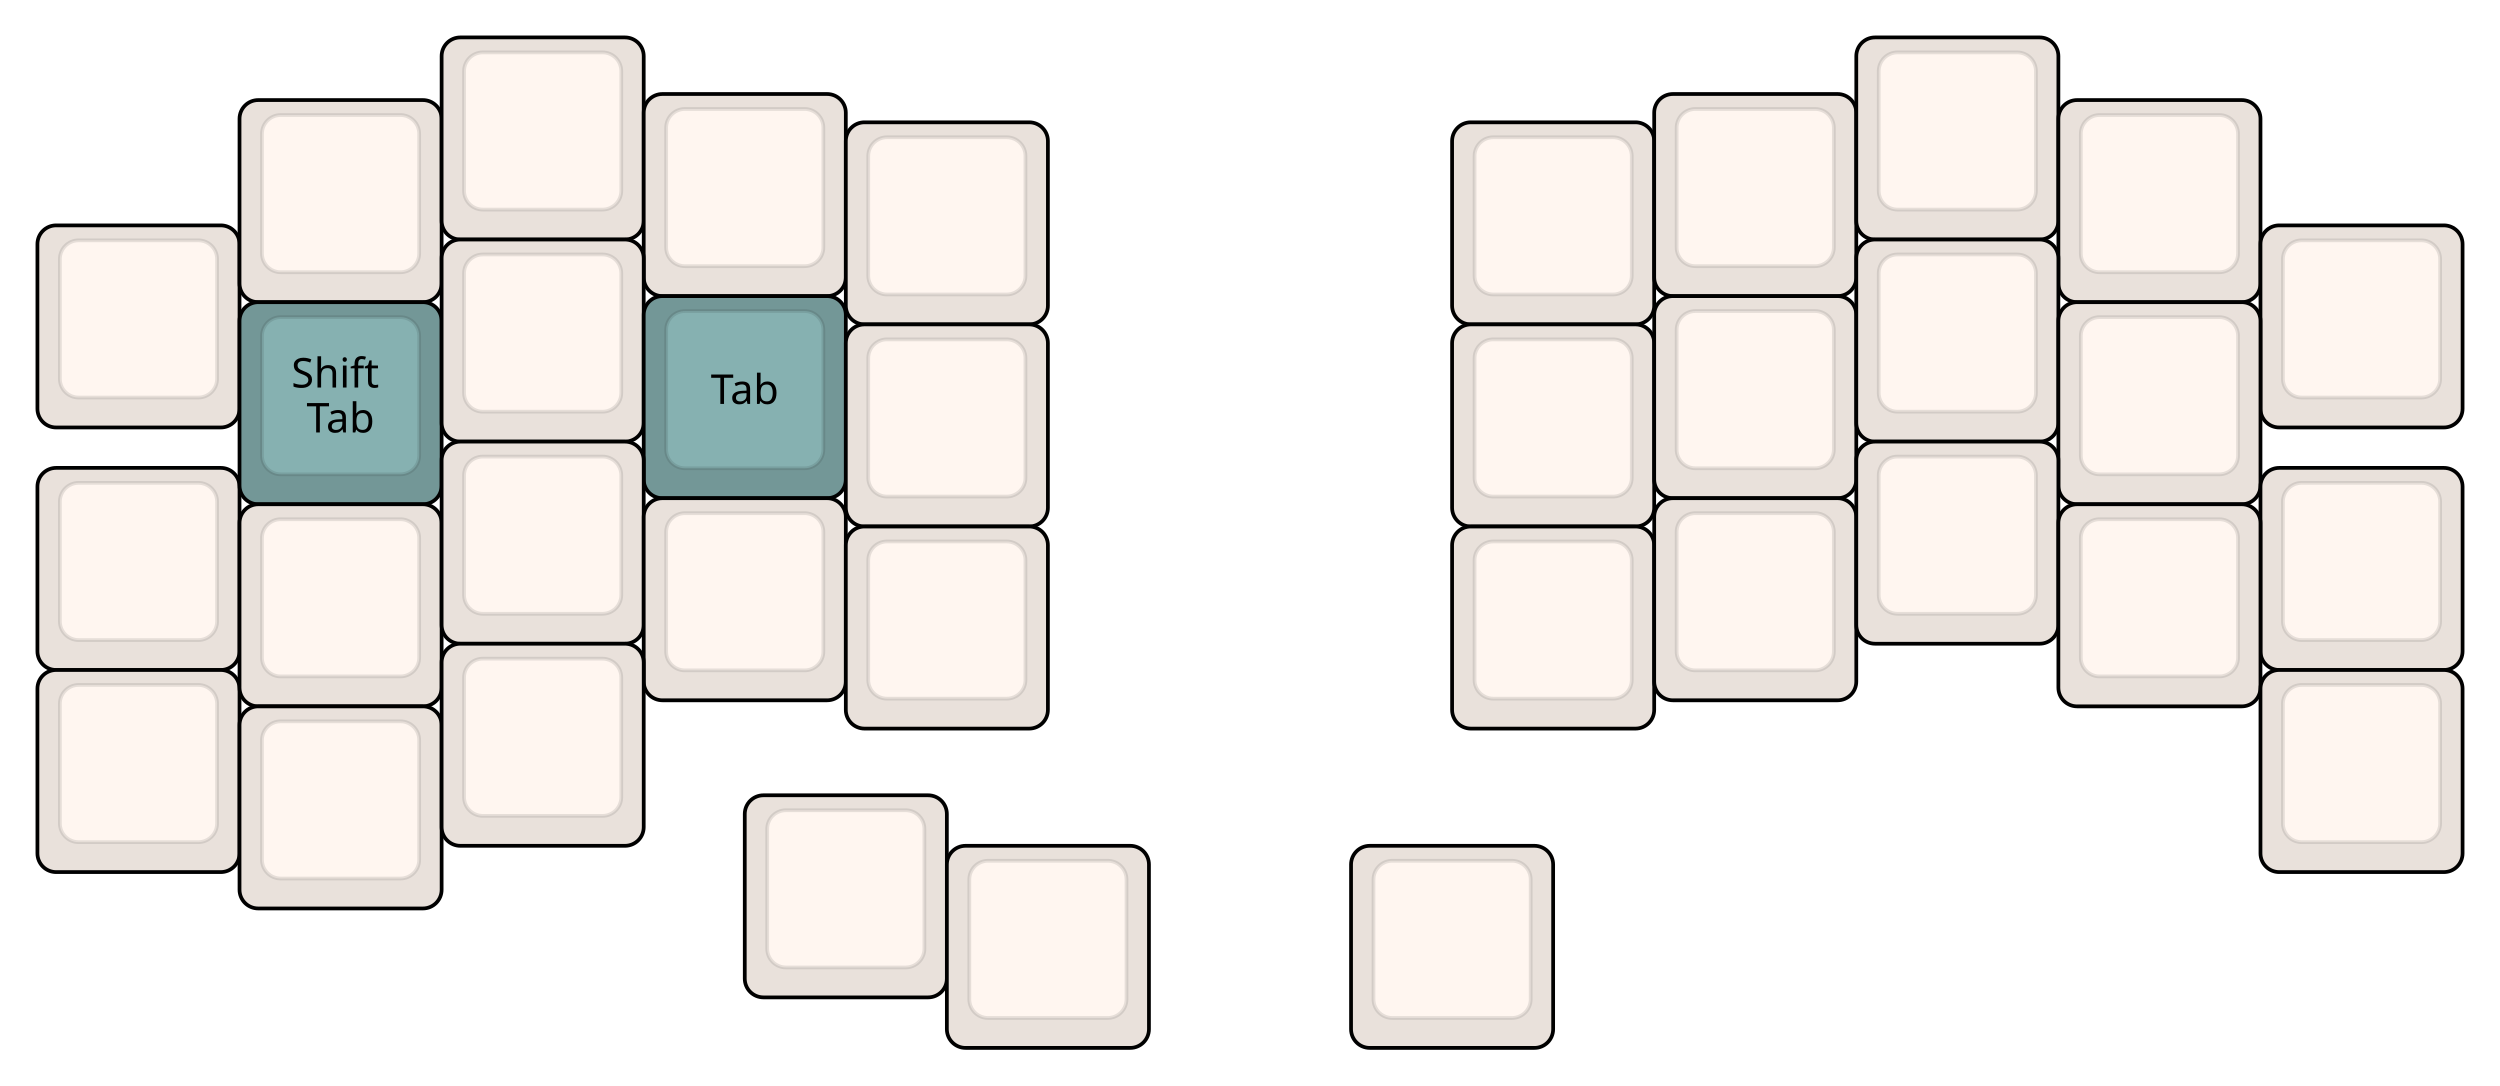
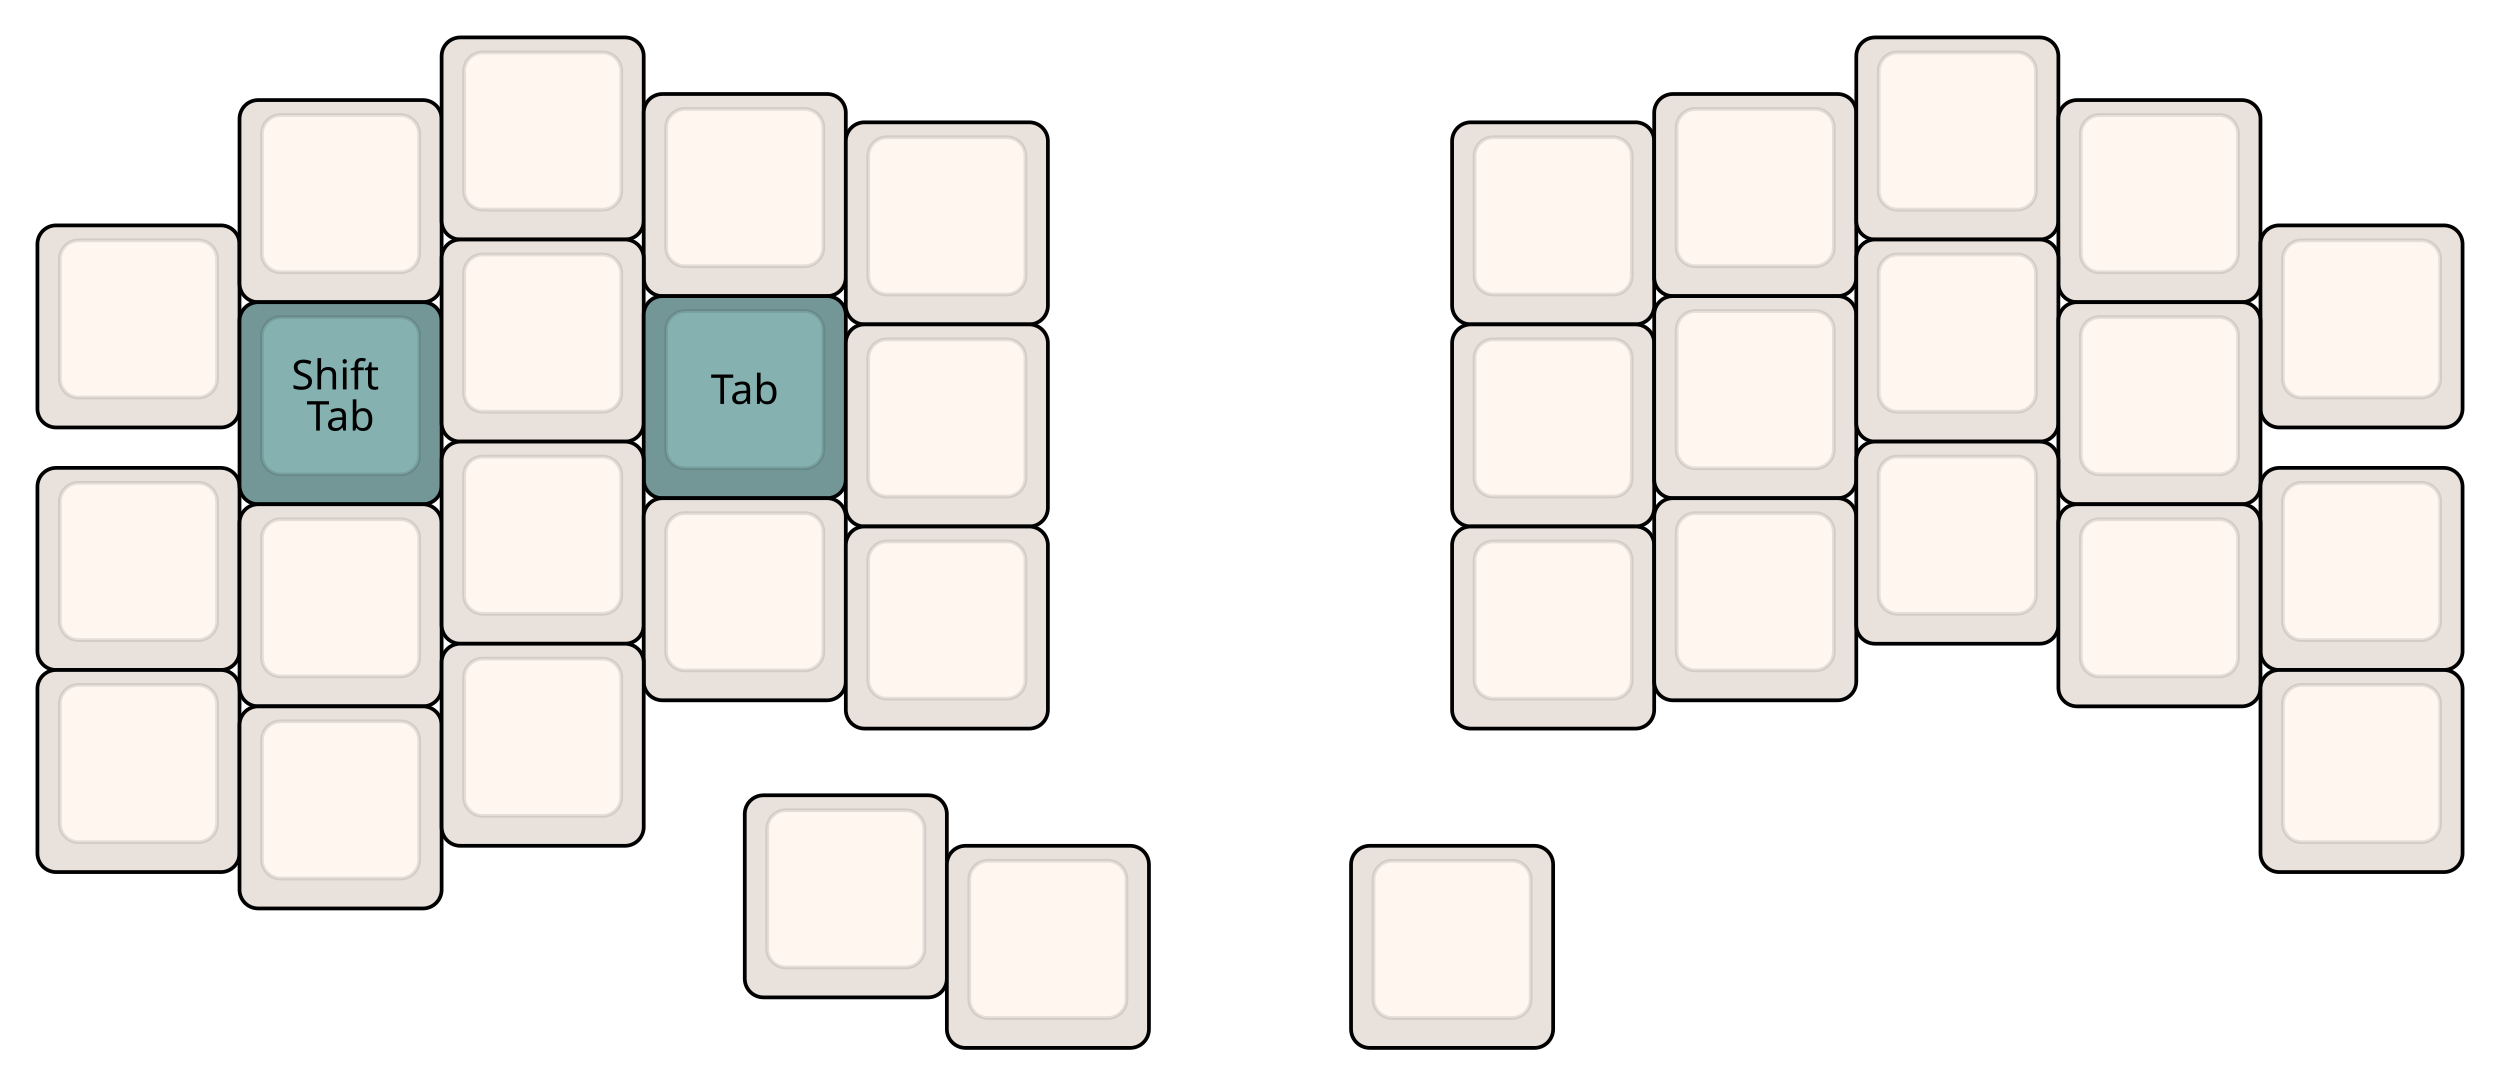
<svg xmlns="http://www.w3.org/2000/svg" width="668px" height="290x" viewBox="0 0 668 290">
  <style type="text/css">
    .keycap .border { stroke: black; stroke-width: 1; }
    .keycap .inner.border { stroke: rgba(0,0,0,.1); }
    .keycap { font-family: sans-serif; font-size: 11px}
    .keycap .sub { font-size: 9px}
  </style>
  <g class="keycap blank">
    <rect x="10" y="60.22" width="54" height="54" rx="5" fill="#e9e1db" class="outer border" />
    <rect x="16" y="64.22" width="42" height="42" rx="5" fill="#fff6f0" class="inner border" />
  </g>
  <g class="keycap blank">
    <rect x="64" y="26.74" width="54" height="54" rx="5" fill="#e9e1db" class="outer border" />
    <rect x="70" y="30.74" width="42" height="42" rx="5" fill="#fff6f0" class="inner border" />
  </g>
  <g class="keycap blank">
    <rect x="118" y="10" width="54" height="54" rx="5" fill="#e9e1db" class="outer border" />
    <rect x="124" y="14" width="42" height="42" rx="5" fill="#fff6f0" class="inner border" />
  </g>
  <g class="keycap blank">
    <rect x="172" y="25.12" width="54" height="54" rx="5" fill="#e9e1db" class="outer border" />
    <rect x="178" y="29.12" width="42" height="42" rx="5" fill="#fff6f0" class="inner border" />
  </g>
  <g class="keycap blank">
    <rect x="226" y="32.68" width="54" height="54" rx="5" fill="#e9e1db" class="outer border" />
    <rect x="232" y="36.68" width="42" height="42" rx="5" fill="#fff6f0" class="inner border" />
  </g>
  <g class="keycap blank">
    <rect x="388" y="32.68" width="54" height="54" rx="5" fill="#e9e1db" class="outer border" />
    <rect x="394" y="36.68" width="42" height="42" rx="5" fill="#fff6f0" class="inner border" />
  </g>
  <g class="keycap blank">
    <rect x="442" y="25.12" width="54" height="54" rx="5" fill="#e9e1db" class="outer border" />
    <rect x="448" y="29.12" width="42" height="42" rx="5" fill="#fff6f0" class="inner border" />
  </g>
  <g class="keycap blank">
    <rect x="496" y="10" width="54" height="54" rx="5" fill="#e9e1db" class="outer border" />
    <rect x="502" y="14" width="42" height="42" rx="5" fill="#fff6f0" class="inner border" />
  </g>
  <g class="keycap blank">
    <rect x="550" y="26.74" width="54" height="54" rx="5" fill="#e9e1db" class="outer border" />
    <rect x="556" y="30.74" width="42" height="42" rx="5" fill="#fff6f0" class="inner border" />
  </g>
  <g class="keycap blank">
    <rect x="604" y="60.22" width="54" height="54" rx="5" fill="#e9e1db" class="outer border" />
    <rect x="610" y="64.22" width="42" height="42" rx="5" fill="#fff6f0" class="inner border" />
  </g>
  <g class="keycap blank">
    <rect x="10" y="125.02" width="54" height="54" rx="5" fill="#e9e1db" class="outer border" />
    <rect x="16" y="129.02" width="42" height="42" rx="5" fill="#fff6f0" class="inner border" />
  </g>
  <g class="keycap mod_implicit">
    <rect x="64" y="80.74" width="54" height="54" rx="5" fill="#739797" class="outer border" />
    <rect x="70" y="84.74" width="42" height="42" rx="5" fill="#86b1b1" class="inner border" />
-     <text x="91" y="99.74" text-anchor="middle" dominant-baseline="middle" class="main">
+     <text x="91" y="100.24" text-anchor="middle" dominant-baseline="middle" class="main">
      <tspan x="91" dy="0">Shift</tspan>
-       <tspan x="91" dy="12">Tab</tspan>
+       <tspan x="91" dy="11">Tab</tspan>
    </text>
  </g>
  <g class="keycap blank">
    <rect x="118" y="64" width="54" height="54" rx="5" fill="#e9e1db" class="outer border" />
    <rect x="124" y="68" width="42" height="42" rx="5" fill="#fff6f0" class="inner border" />
  </g>
  <g class="keycap mod_implicit">
    <rect x="172" y="79.12" width="54" height="54" rx="5" fill="#739797" class="outer border" />
    <rect x="178" y="83.12" width="42" height="42" rx="5" fill="#86b1b1" class="inner border" />
    <text x="199" y="104.12" text-anchor="middle" dominant-baseline="middle" class="main">
      <tspan x="199" dy="0">Tab</tspan>
    </text>
  </g>
  <g class="keycap blank">
    <rect x="226" y="86.68" width="54" height="54" rx="5" fill="#e9e1db" class="outer border" />
    <rect x="232" y="90.68" width="42" height="42" rx="5" fill="#fff6f0" class="inner border" />
  </g>
  <g class="keycap blank">
    <rect x="388" y="86.68" width="54" height="54" rx="5" fill="#e9e1db" class="outer border" />
    <rect x="394" y="90.68" width="42" height="42" rx="5" fill="#fff6f0" class="inner border" />
  </g>
  <g class="keycap blank">
    <rect x="442" y="79.12" width="54" height="54" rx="5" fill="#e9e1db" class="outer border" />
    <rect x="448" y="83.12" width="42" height="42" rx="5" fill="#fff6f0" class="inner border" />
  </g>
  <g class="keycap blank">
    <rect x="496" y="64" width="54" height="54" rx="5" fill="#e9e1db" class="outer border" />
    <rect x="502" y="68" width="42" height="42" rx="5" fill="#fff6f0" class="inner border" />
  </g>
  <g class="keycap blank">
    <rect x="550" y="80.74" width="54" height="54" rx="5" fill="#e9e1db" class="outer border" />
    <rect x="556" y="84.74" width="42" height="42" rx="5" fill="#fff6f0" class="inner border" />
  </g>
  <g class="keycap blank">
    <rect x="604" y="125.02" width="54" height="54" rx="5" fill="#e9e1db" class="outer border" />
    <rect x="610" y="129.02" width="42" height="42" rx="5" fill="#fff6f0" class="inner border" />
  </g>
  <g class="keycap blank">
    <rect x="10" y="179.02" width="54" height="54" rx="5" fill="#e9e1db" class="outer border" />
    <rect x="16" y="183.02" width="42" height="42" rx="5" fill="#fff6f0" class="inner border" />
  </g>
  <g class="keycap blank">
    <rect x="64" y="134.74" width="54" height="54" rx="5" fill="#e9e1db" class="outer border" />
    <rect x="70" y="138.74" width="42" height="42" rx="5" fill="#fff6f0" class="inner border" />
  </g>
  <g class="keycap blank">
    <rect x="118" y="118" width="54" height="54" rx="5" fill="#e9e1db" class="outer border" />
    <rect x="124" y="122" width="42" height="42" rx="5" fill="#fff6f0" class="inner border" />
  </g>
  <g class="keycap blank">
    <rect x="172" y="133.12" width="54" height="54" rx="5" fill="#e9e1db" class="outer border" />
    <rect x="178" y="137.12" width="42" height="42" rx="5" fill="#fff6f0" class="inner border" />
  </g>
  <g class="keycap blank">
    <rect x="226" y="140.68" width="54" height="54" rx="5" fill="#e9e1db" class="outer border" />
    <rect x="232" y="144.68" width="42" height="42" rx="5" fill="#fff6f0" class="inner border" />
  </g>
  <g class="keycap blank">
    <rect x="388" y="140.68" width="54" height="54" rx="5" fill="#e9e1db" class="outer border" />
    <rect x="394" y="144.68" width="42" height="42" rx="5" fill="#fff6f0" class="inner border" />
  </g>
  <g class="keycap blank">
    <rect x="442" y="133.12" width="54" height="54" rx="5" fill="#e9e1db" class="outer border" />
    <rect x="448" y="137.12" width="42" height="42" rx="5" fill="#fff6f0" class="inner border" />
  </g>
  <g class="keycap blank">
    <rect x="496" y="118" width="54" height="54" rx="5" fill="#e9e1db" class="outer border" />
    <rect x="502" y="122" width="42" height="42" rx="5" fill="#fff6f0" class="inner border" />
  </g>
  <g class="keycap blank">
    <rect x="550" y="134.74" width="54" height="54" rx="5" fill="#e9e1db" class="outer border" />
    <rect x="556" y="138.74" width="42" height="42" rx="5" fill="#fff6f0" class="inner border" />
  </g>
  <g class="keycap blank">
    <rect x="604" y="179.02" width="54" height="54" rx="5" fill="#e9e1db" class="outer border" />
    <rect x="610" y="183.02" width="42" height="42" rx="5" fill="#fff6f0" class="inner border" />
  </g>
  <g class="keycap blank">
    <rect x="64" y="188.74" width="54" height="54" rx="5" fill="#e9e1db" class="outer border" />
    <rect x="70" y="192.74" width="42" height="42" rx="5" fill="#fff6f0" class="inner border" />
  </g>
  <g class="keycap blank">
    <rect x="118" y="172" width="54" height="54" rx="5" fill="#e9e1db" class="outer border" />
    <rect x="124" y="176" width="42" height="42" rx="5" fill="#fff6f0" class="inner border" />
  </g>
  <g class="keycap blank">
    <rect x="199" y="212.5" width="54" height="54" rx="5" fill="#e9e1db" class="outer border" />
    <rect x="205" y="216.5" width="42" height="42" rx="5" fill="#fff6f0" class="inner border" />
  </g>
  <g class="keycap blank">
    <rect x="253" y="226" width="54" height="54" rx="5" fill="#e9e1db" class="outer border" />
    <rect x="259" y="230" width="42" height="42" rx="5" fill="#fff6f0" class="inner border" />
  </g>
  <g class="keycap blank">
    <rect x="361" y="226" width="54" height="54" rx="5" fill="#e9e1db" class="outer border" />
    <rect x="367" y="230" width="42" height="42" rx="5" fill="#fff6f0" class="inner border" />
  </g>
</svg>
